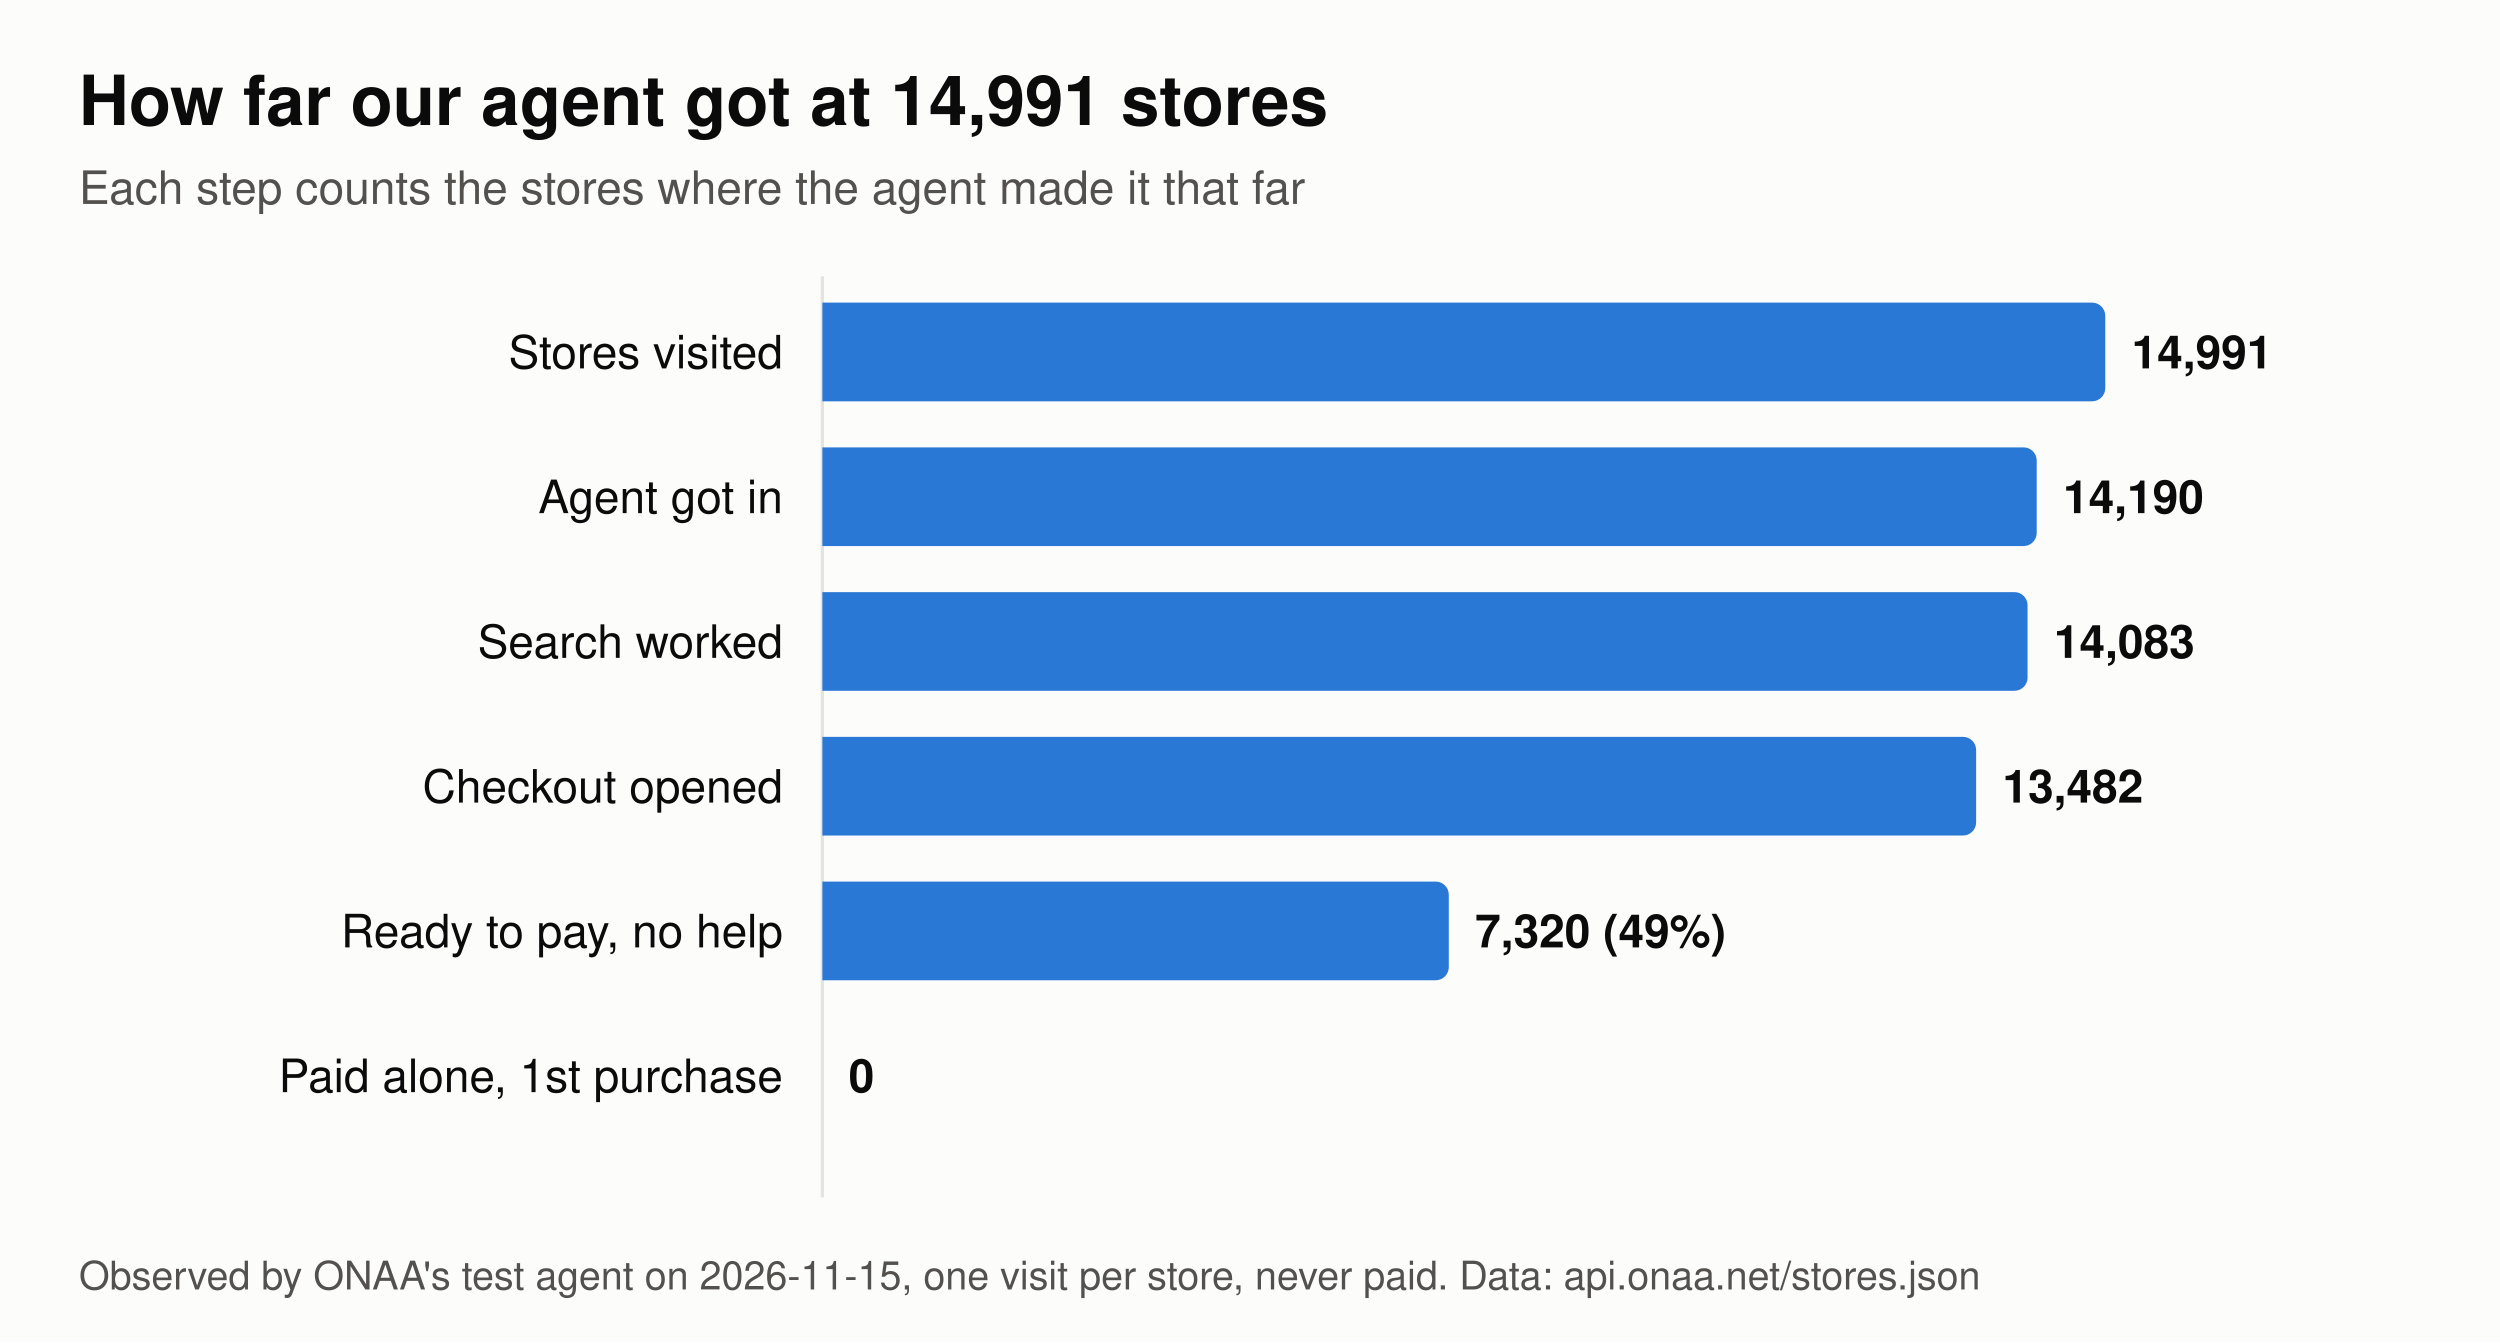
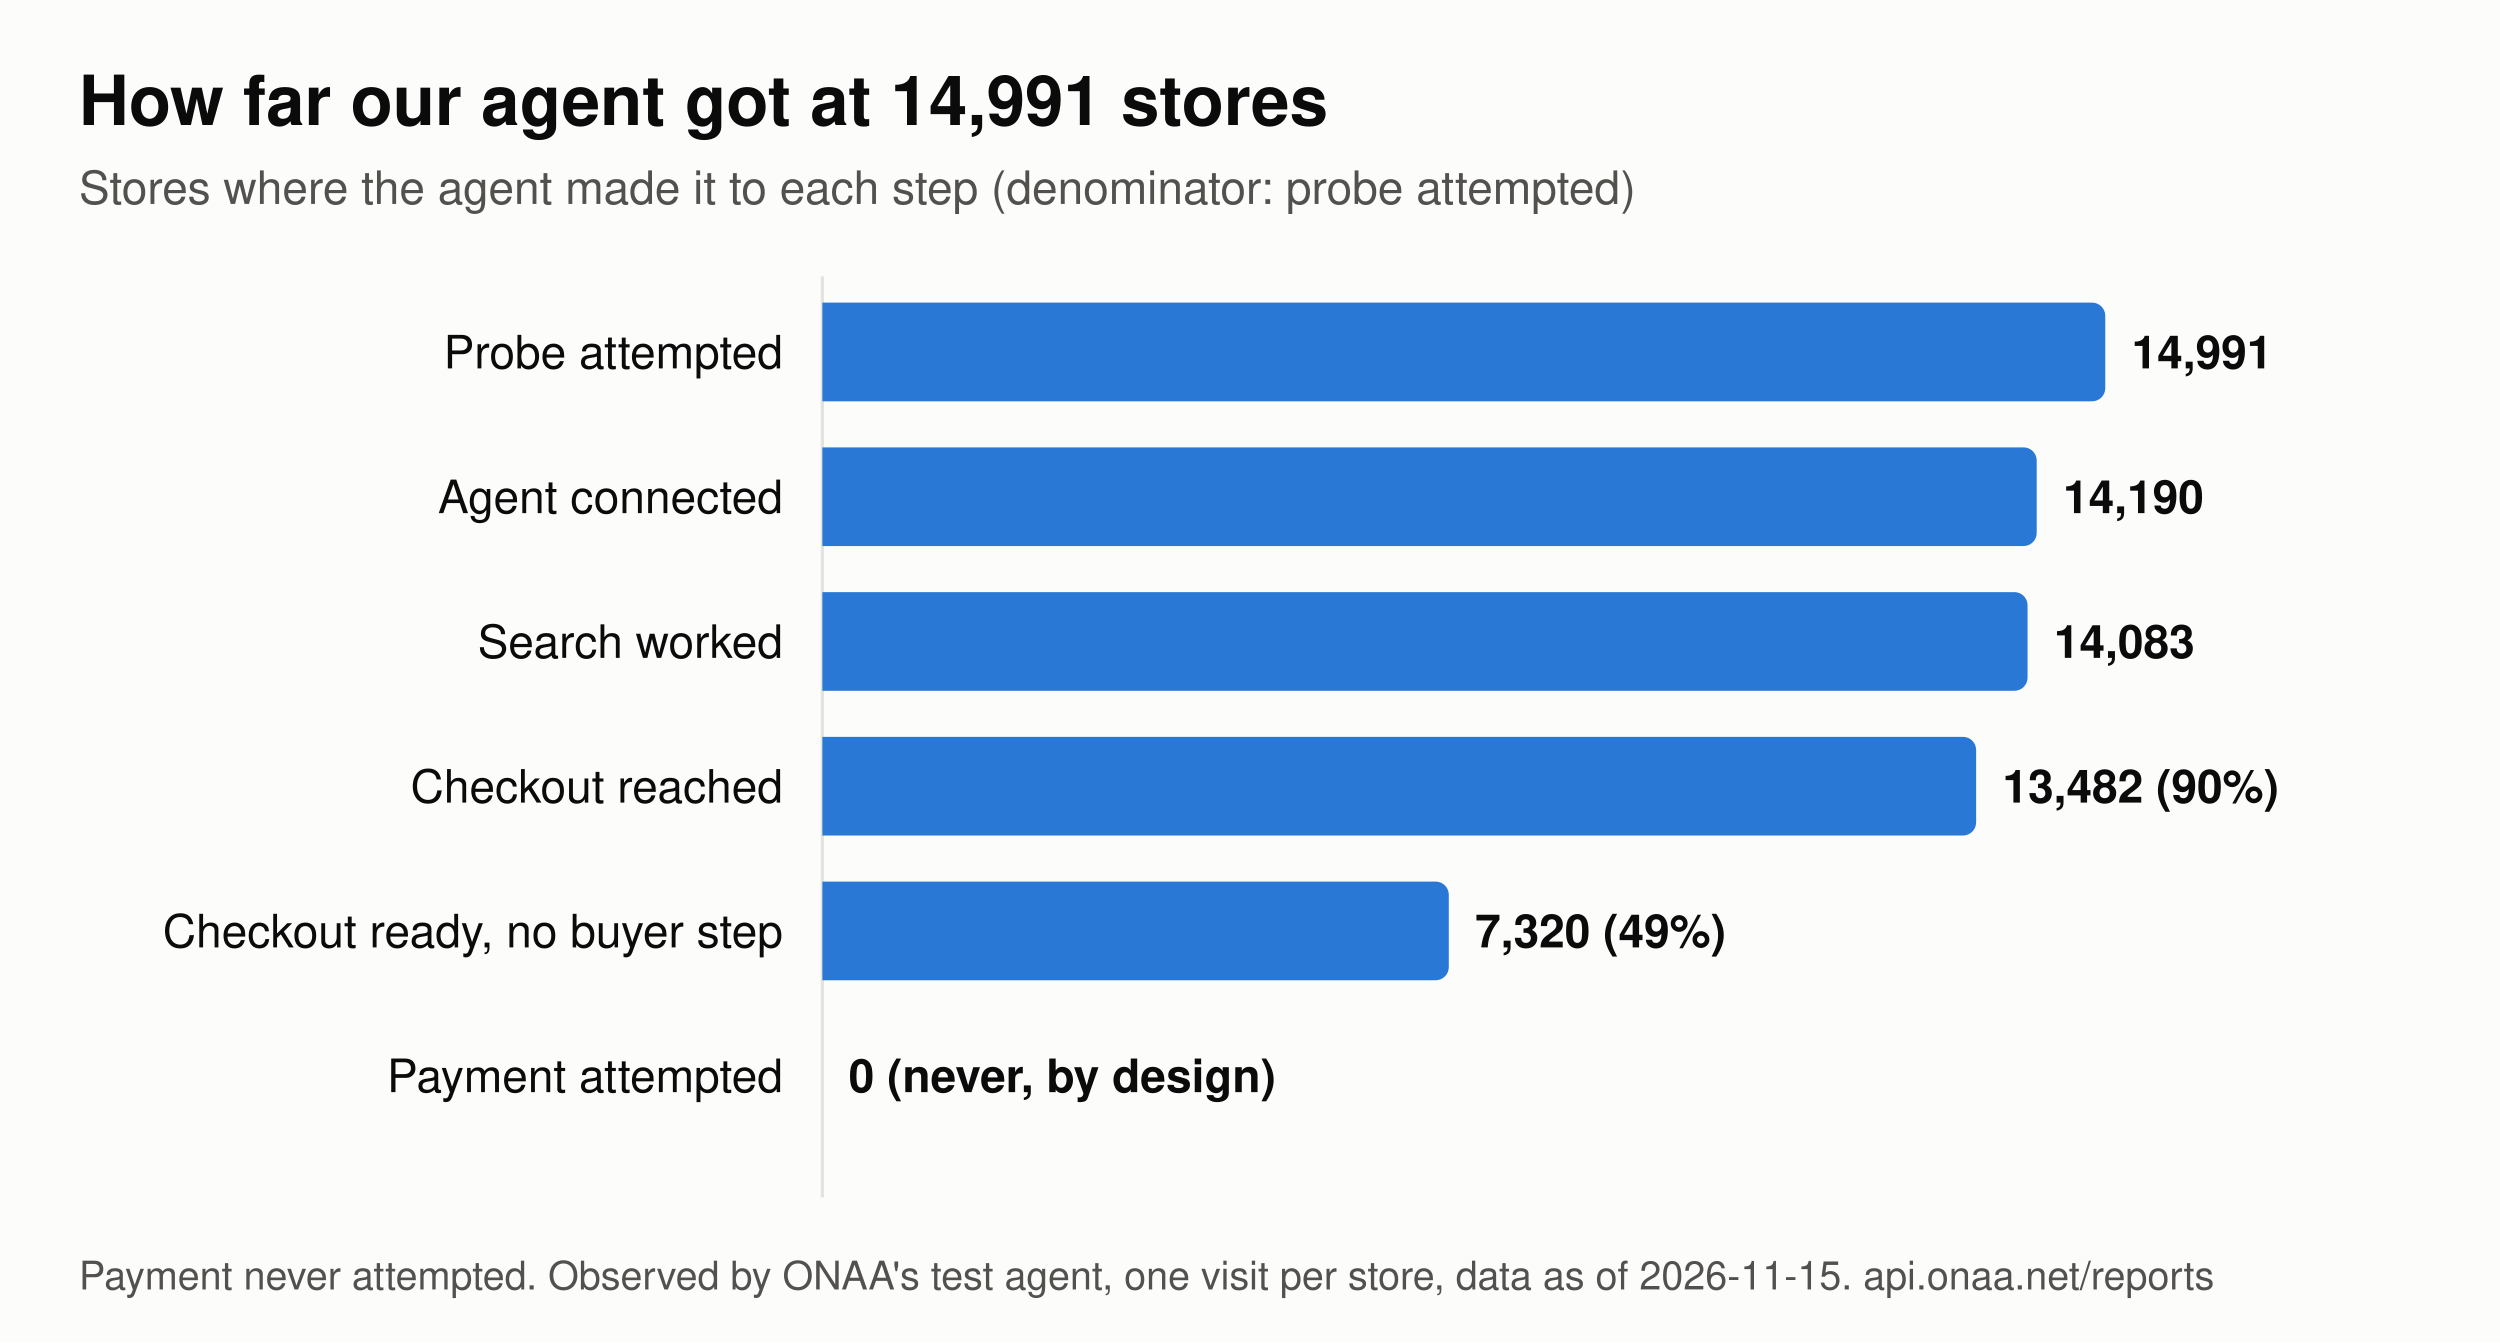
<svg xmlns="http://www.w3.org/2000/svg" width="760" height="408" viewBox="0 0 760 408" font-family="-apple-system,Segoe UI,Helvetica,Arial,sans-serif">
  <rect width="760" height="408" fill="#fcfcfb" />
  <text x="24" y="38" font-size="21" font-weight="700" fill="#0b0b0b">How far our agent got at 14,991 stores</text>
-   <text x="24" y="62" font-size="14" fill="#52514e">Each step counts the stores where the agent made it that far</text>
+   <text x="24" y="62" font-size="14" fill="#52514e">Stores where the agent made it to each step (denominator: probe attempted)</text>
  <line x1="250" y1="84" x2="250" y2="364" stroke="#e4e3de" />
-   <text x="238" y="112.0" font-size="14" text-anchor="end" fill="#0b0b0b">Stores visited</text>
+   <text x="238" y="112.0" font-size="14" text-anchor="end" fill="#0b0b0b">Probe attempted</text>
  <path d="M250,92 h386.0 a4,4 0 0 1 4,4 v22 a4,4 0 0 1 -4,4 h-386.0 z" fill="#2a78d6" />
  <text x="648.0" y="112.0" font-size="14" font-weight="600" fill="#0b0b0b">14,991</text>
-   <text x="238" y="156.0" font-size="14" text-anchor="end" fill="#0b0b0b">Agent got in</text>
+   <text x="238" y="156.0" font-size="14" text-anchor="end" fill="#0b0b0b">Agent connected</text>
  <path d="M250,136 h365.161 a4,4 0 0 1 4,4 v22 a4,4 0 0 1 -4,4 h-365.161 z" fill="#2a78d6" />
  <text x="627.161" y="156.0" font-size="14" font-weight="600" fill="#0b0b0b">14,190</text>
  <text x="238" y="200.0" font-size="14" text-anchor="end" fill="#0b0b0b">Search worked</text>
  <path d="M250,180 h362.378 a4,4 0 0 1 4,4 v22 a4,4 0 0 1 -4,4 h-362.378 z" fill="#2a78d6" />
  <text x="624.378" y="200.0" font-size="14" font-weight="600" fill="#0b0b0b">14,083</text>
-   <text x="238" y="244.0" font-size="14" text-anchor="end" fill="#0b0b0b">Checkout opened</text>
+   <text x="238" y="244.0" font-size="14" text-anchor="end" fill="#0b0b0b">Checkout reached</text>
  <path d="M250,224 h346.742 a4,4 0 0 1 4,4 v22 a4,4 0 0 1 -4,4 h-346.742 z" fill="#2a78d6" />
-   <text x="608.742" y="244.0" font-size="14" font-weight="600" fill="#0b0b0b">13,482</text>
-   <text x="238" y="288.0" font-size="14" text-anchor="end" fill="#0b0b0b">Ready to pay, no help</text>
+   <text x="608.742" y="244.0" font-size="14" font-weight="600" fill="#0b0b0b">13,482  (90%)</text>
+   <text x="238" y="288.0" font-size="14" text-anchor="end" fill="#0b0b0b">Checkout ready, no buyer step</text>
  <path d="M250,268 h186.434 a4,4 0 0 1 4,4 v22 a4,4 0 0 1 -4,4 h-186.434 z" fill="#2a78d6" />
  <text x="448.434" y="288.0" font-size="14" font-weight="600" fill="#0b0b0b">7,320  (49%)</text>
-   <text x="238" y="332.0" font-size="14" text-anchor="end" fill="#0b0b0b">Paid alone, 1st purchase</text>
-   <text x="258" y="332.0" font-size="14" font-weight="600" fill="#0b0b0b">0</text>
-   <text x="24" y="392" font-size="12" fill="#52514e">Observed by ONAA's test agent on 2026-11-15, one visit per store, never paid. Data: api.onaa.net/stores.json</text>
+   <text x="238" y="332.0" font-size="14" text-anchor="end" fill="#0b0b0b">Payment attempted</text>
+   <text x="258" y="332.0" font-size="14" font-weight="600" fill="#0b0b0b">0  (never, by design)</text>
+   <text x="24" y="392" font-size="12" fill="#52514e">Payment never attempted. Observed by ONAA's test agent, one visit per store, data as of 2026-11-15. api.onaa.net/reports</text>
</svg>
